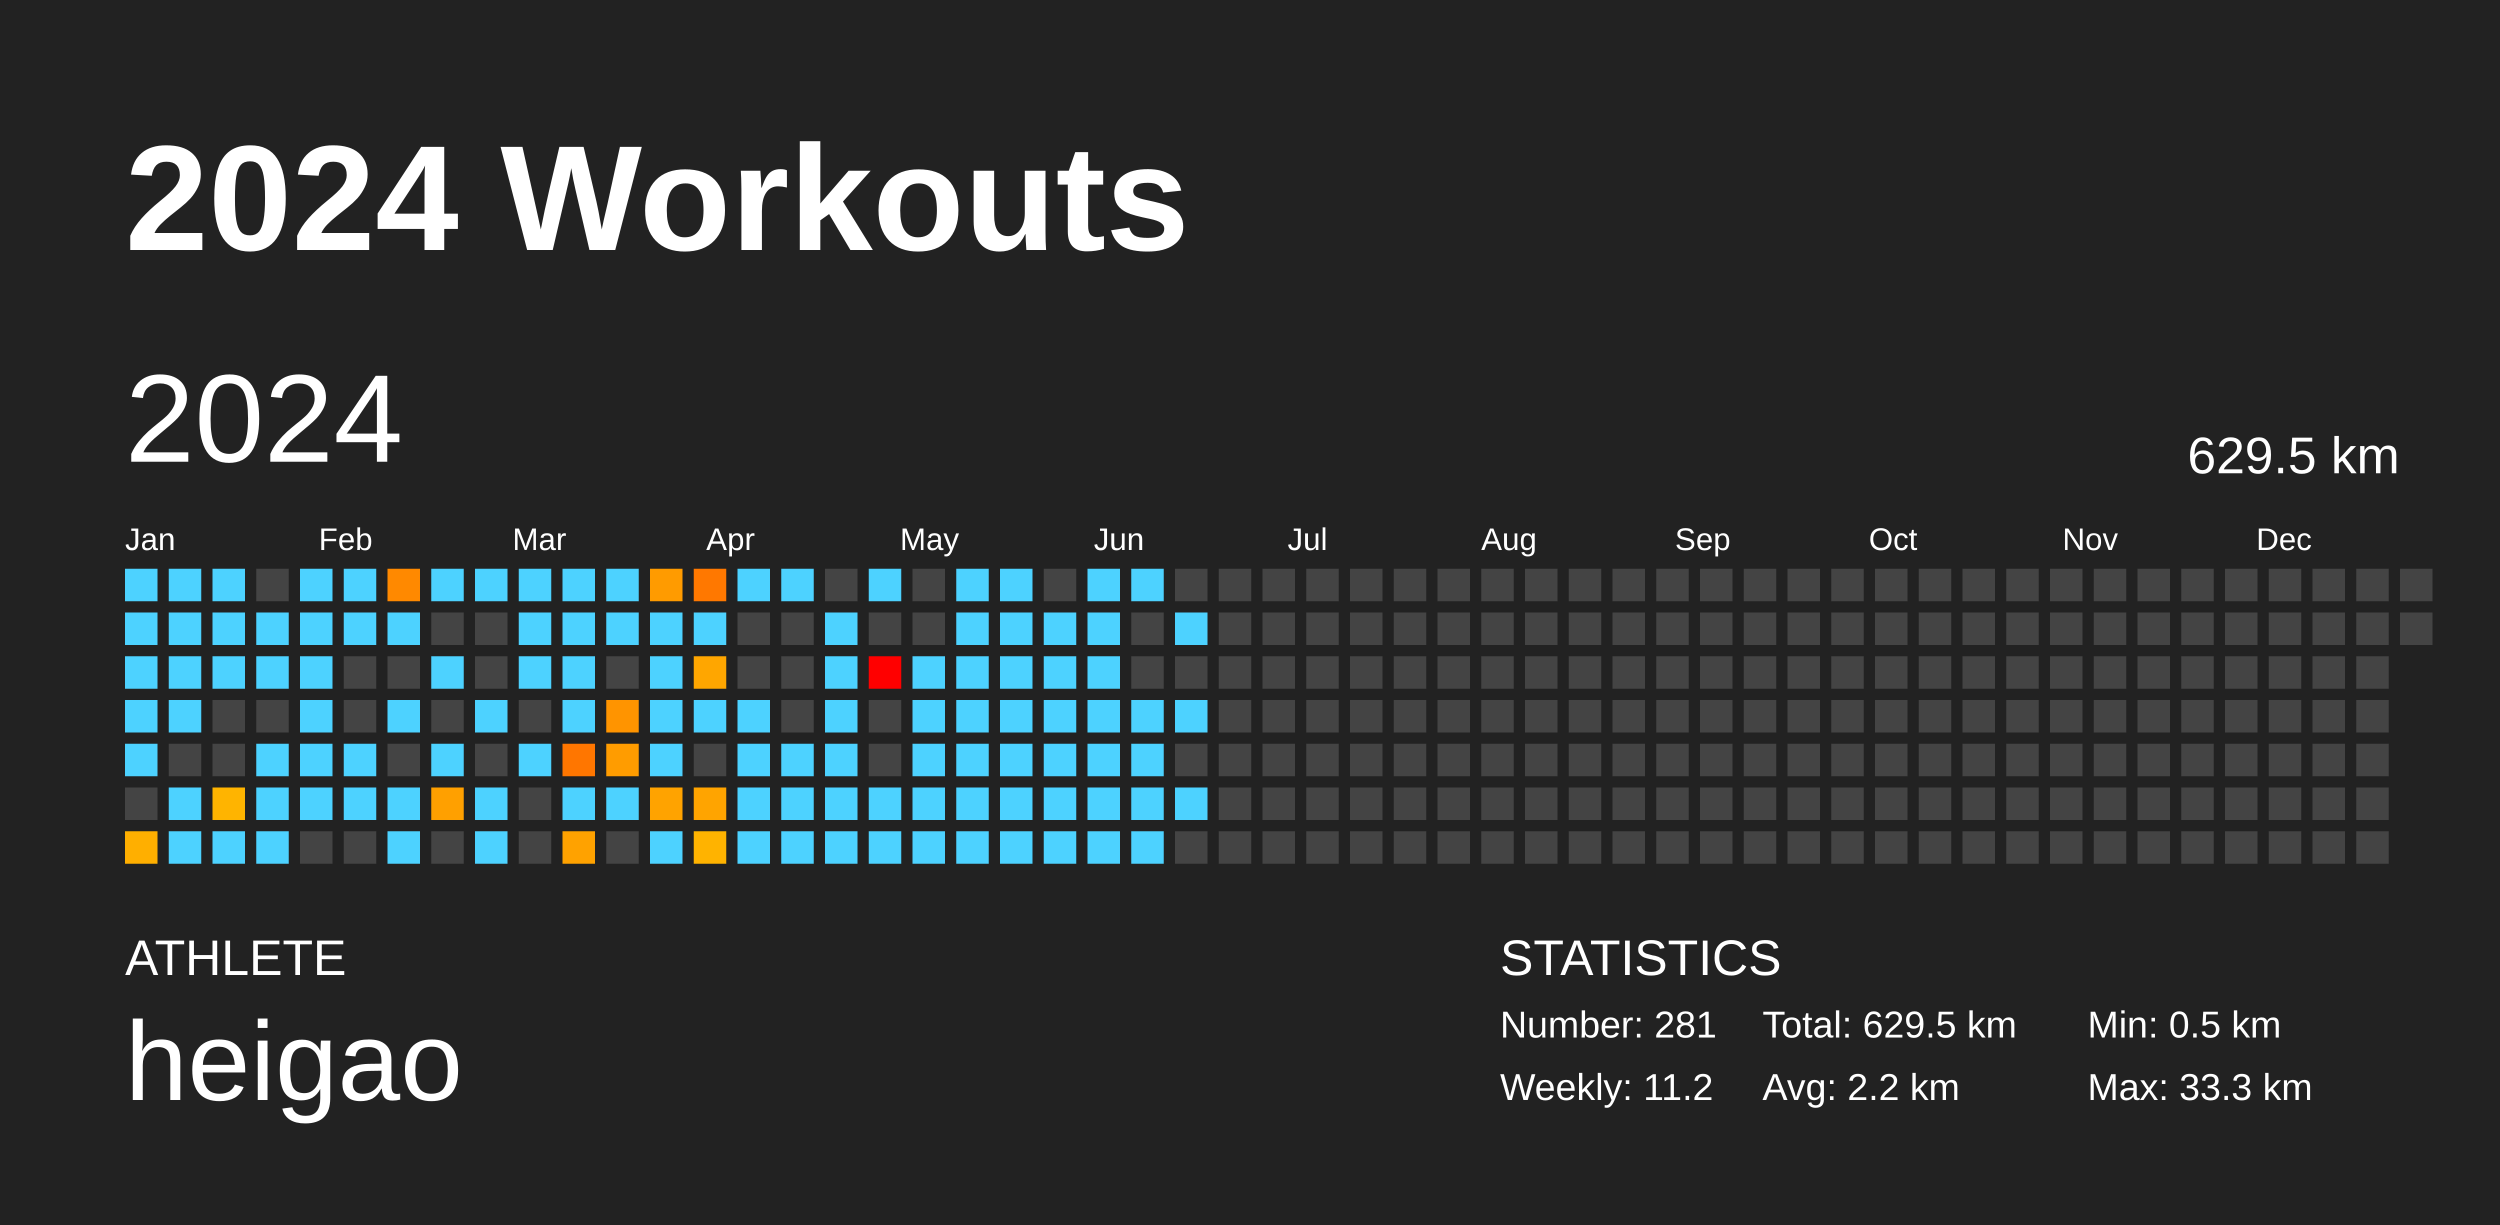
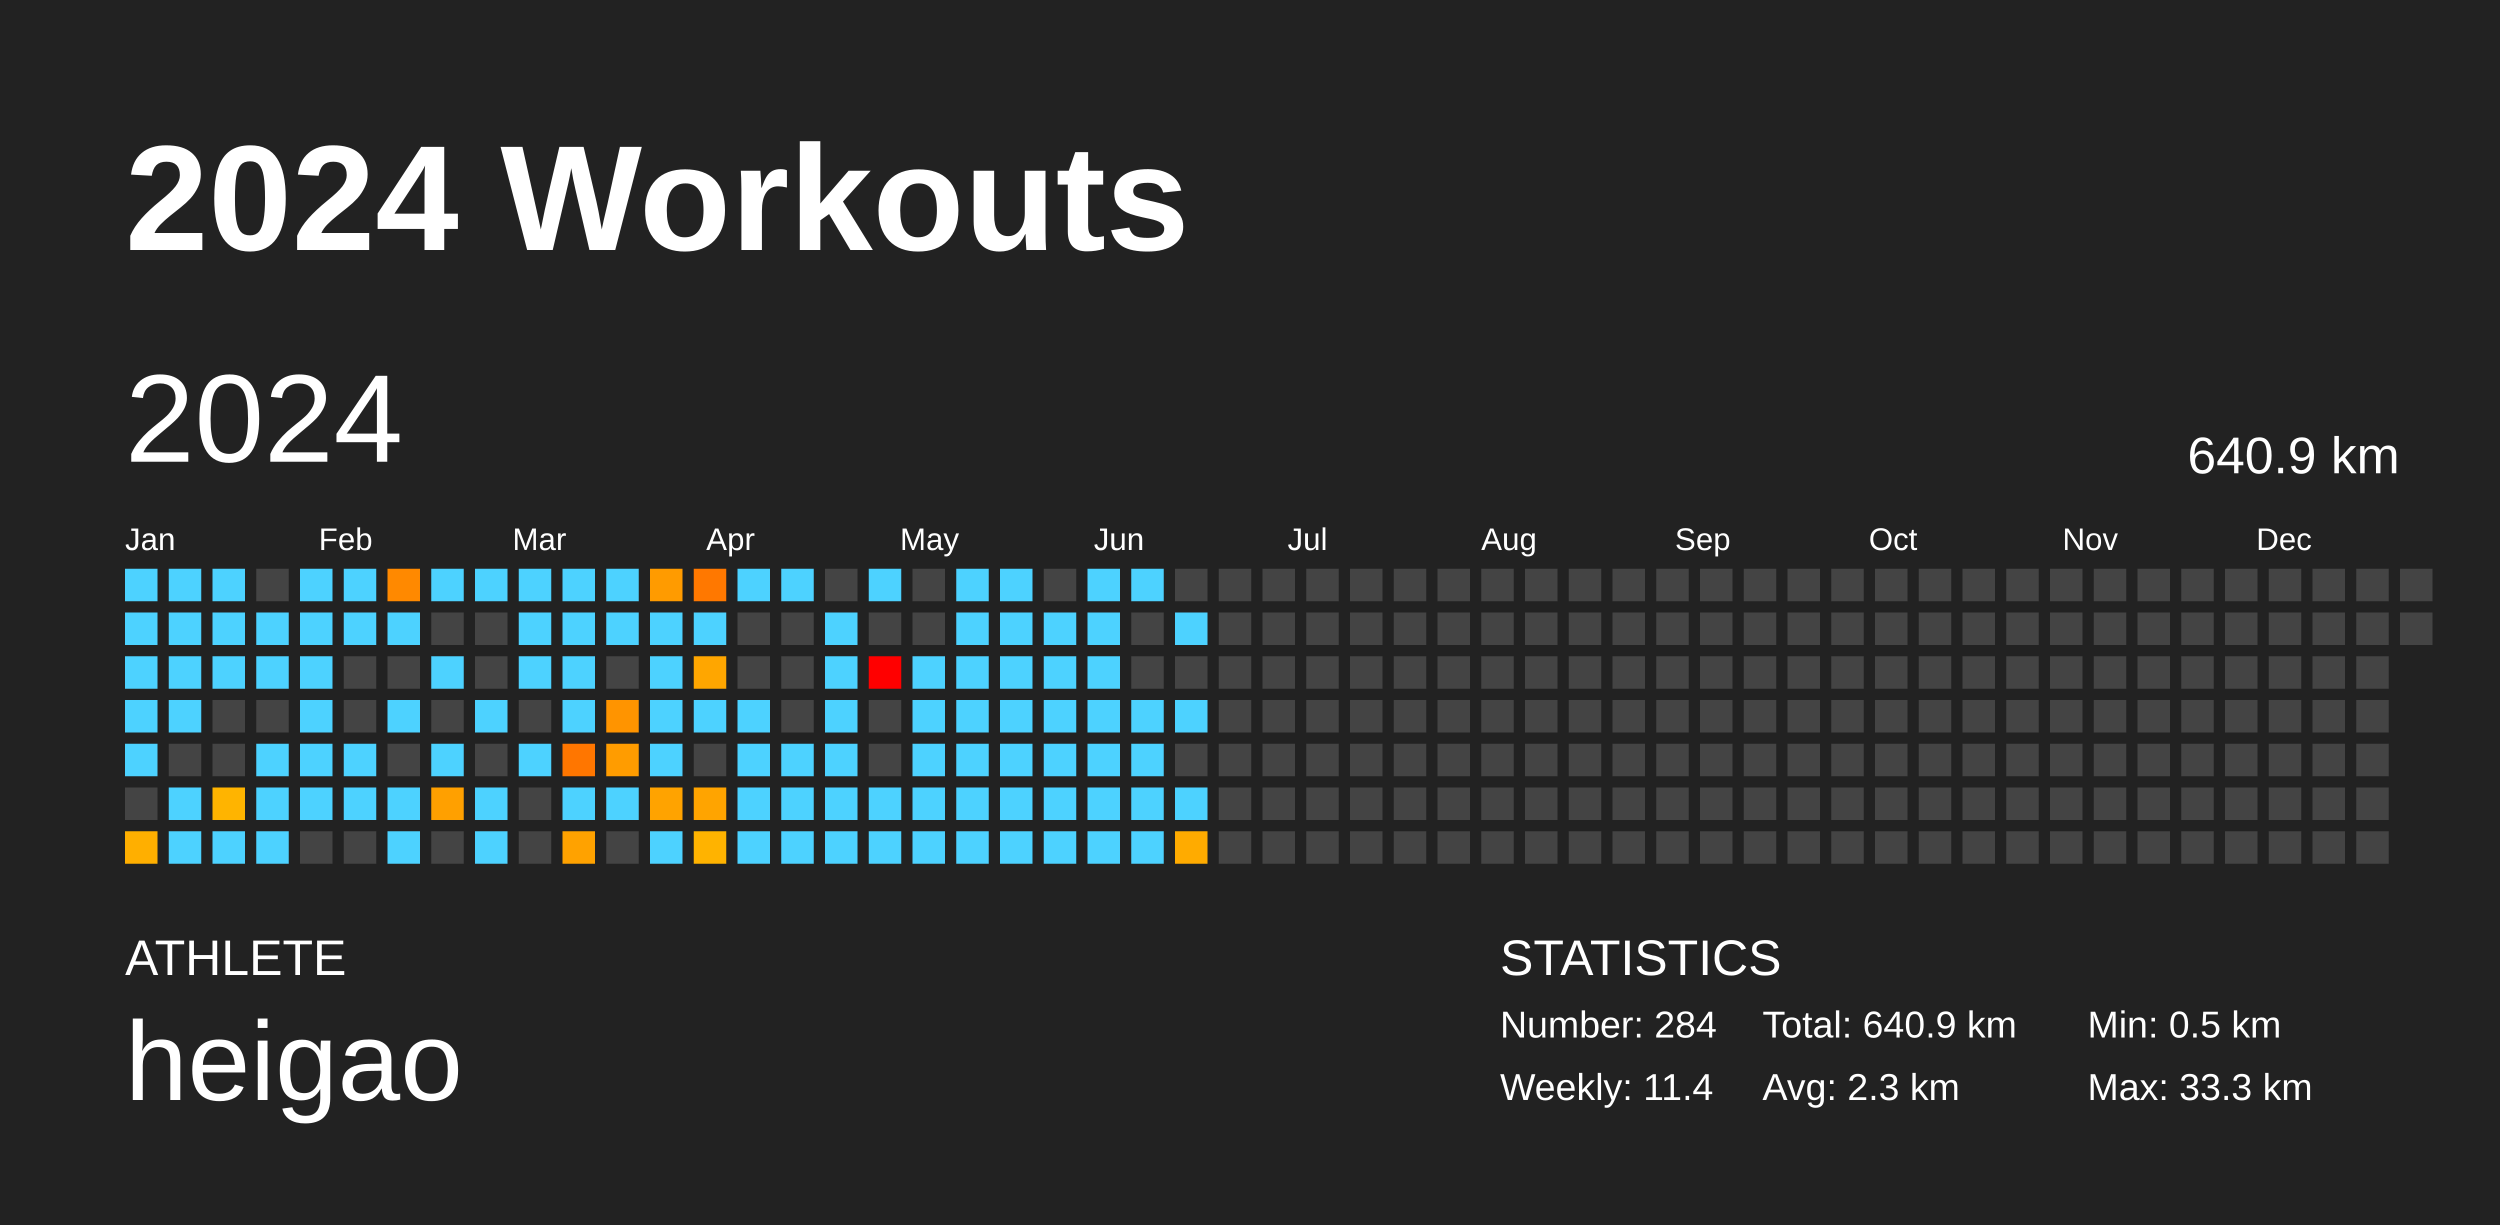
<svg xmlns="http://www.w3.org/2000/svg" baseProfile="full" height="98mm" version="1.1" viewBox="0,0,200,98" width="200mm">
  <defs />
  <rect fill="#222222" height="98" width="200" x="0" y="0" />
  <text fill="#FFFFFF" style="font-size:12px; font-family:Arial; font-weight:bold;" x="10" y="20">2024 Workouts</text>
  <text fill="#FFFFFF" style="font-size:4px; font-family:Arial" x="10" y="78">ATHLETE</text>
  <text fill="#FFFFFF" style="font-size:9px; font-family:Arial" x="10" y="88">heigao</text>
  <text fill="#FFFFFF" style="font-size:4px; font-family:Arial" x="120" y="78">STATISTICS</text>
-   <text fill="#FFFFFF" style="font-size:3px; font-family:Arial" x="120" y="83">Number: 281</text>
-   <text fill="#FFFFFF" style="font-size:3px; font-family:Arial" x="120" y="88">Weekly: 11.2</text>
-   <text fill="#FFFFFF" style="font-size:3px; font-family:Arial" x="141" y="83">Total: 629.5 km</text>
-   <text fill="#FFFFFF" style="font-size:3px; font-family:Arial" x="141" y="88">Avg: 2.2 km</text>
+   <text fill="#FFFFFF" style="font-size:3px; font-family:Arial" x="120" y="83">Number: 284</text>
+   <text fill="#FFFFFF" style="font-size:3px; font-family:Arial" x="120" y="88">Weekly: 11.4</text>
+   <text fill="#FFFFFF" style="font-size:3px; font-family:Arial" x="141" y="83">Total: 640.9 km</text>
+   <text fill="#FFFFFF" style="font-size:3px; font-family:Arial" x="141" y="88">Avg: 2.3 km</text>
  <text fill="#FFFFFF" style="font-size:3px; font-family:Arial" x="167" y="83">Min: 0.5 km</text>
  <text fill="#FFFFFF" style="font-size:3px; font-family:Arial" x="167" y="88">Max: 33.3 km</text>
  <text dominant-baseline="hanging" fill="#FFFFFF" style="font-size:10.0px; font-family:Arial;" x="10" y="30">2024</text>
-   <text dominant-baseline="hanging" fill="#FFFFFF" style="font-size:4.125px; font-family:Arial;" x="175" y="35">629.5 km</text>
+   <text dominant-baseline="hanging" fill="#FFFFFF" style="font-size:4.125px; font-family:Arial;" x="175" y="35">640.9 km</text>
  <text fill="#FFFFFF" style="font-size:2.5px; font-family:Arial" x="10.0" y="44">Jan</text>
  <text fill="#FFFFFF" style="font-size:2.5px; font-family:Arial" x="25.5" y="44">Feb</text>
  <text fill="#FFFFFF" style="font-size:2.5px; font-family:Arial" x="41.0" y="44">Mar</text>
  <text fill="#FFFFFF" style="font-size:2.5px; font-family:Arial" x="56.5" y="44">Apr</text>
  <text fill="#FFFFFF" style="font-size:2.5px; font-family:Arial" x="72.0" y="44">May</text>
  <text fill="#FFFFFF" style="font-size:2.5px; font-family:Arial" x="87.5" y="44">Jun</text>
  <text fill="#FFFFFF" style="font-size:2.5px; font-family:Arial" x="103.0" y="44">Jul</text>
  <text fill="#FFFFFF" style="font-size:2.5px; font-family:Arial" x="118.5" y="44">Aug</text>
  <text fill="#FFFFFF" style="font-size:2.5px; font-family:Arial" x="134.0" y="44">Sep</text>
  <text fill="#FFFFFF" style="font-size:2.5px; font-family:Arial" x="149.5" y="44">Oct</text>
  <text fill="#FFFFFF" style="font-size:2.5px; font-family:Arial" x="165.0" y="44">Nov</text>
  <text fill="#FFFFFF" style="font-size:2.5px; font-family:Arial" x="180.5" y="44">Dec</text>
  <rect fill="#4dd2ff" height="2.6" width="2.6" x="10.0" y="45.5" />
  <rect fill="#4dd2ff" height="2.6" width="2.6" x="10.0" y="49.0" />
  <rect fill="#4dd2ff" height="2.6" width="2.6" x="10.0" y="52.5" />
  <rect fill="#4dd2ff" height="2.6" width="2.6" x="10.0" y="56.0" />
  <rect fill="#4dd2ff" height="2.6" width="2.6" x="10.0" y="59.5" />
  <rect fill="#444444" height="2.6" width="2.6" x="10.0" y="63.0" />
  <rect fill="#ffaf00" height="2.6" width="2.6" x="10.0" y="66.5" />
  <rect fill="#4dd2ff" height="2.6" width="2.6" x="13.5" y="45.5" />
  <rect fill="#4dd2ff" height="2.6" width="2.6" x="13.5" y="49.0" />
  <rect fill="#4dd2ff" height="2.6" width="2.6" x="13.5" y="52.5" />
  <rect fill="#4dd2ff" height="2.6" width="2.6" x="13.5" y="56.0" />
  <rect fill="#444444" height="2.6" width="2.6" x="13.5" y="59.5" />
  <rect fill="#4dd2ff" height="2.6" width="2.6" x="13.5" y="63.0" />
  <rect fill="#4dd2ff" height="2.6" width="2.6" x="13.5" y="66.5" />
  <rect fill="#4dd2ff" height="2.6" width="2.6" x="17.0" y="45.5" />
  <rect fill="#4dd2ff" height="2.6" width="2.6" x="17.0" y="49.0" />
  <rect fill="#4dd2ff" height="2.6" width="2.6" x="17.0" y="52.5" />
  <rect fill="#444444" height="2.6" width="2.6" x="17.0" y="56.0" />
  <rect fill="#444444" height="2.6" width="2.6" x="17.0" y="59.5" />
  <rect fill="#ffb400" height="2.6" width="2.6" x="17.0" y="63.0" />
  <rect fill="#4dd2ff" height="2.6" width="2.6" x="17.0" y="66.5" />
  <rect fill="#444444" height="2.6" width="2.6" x="20.5" y="45.5" />
  <rect fill="#4dd2ff" height="2.6" width="2.6" x="20.5" y="49.0" />
  <rect fill="#4dd2ff" height="2.6" width="2.6" x="20.5" y="52.5" />
  <rect fill="#444444" height="2.6" width="2.6" x="20.5" y="56.0" />
  <rect fill="#4dd2ff" height="2.6" width="2.6" x="20.5" y="59.5" />
  <rect fill="#4dd2ff" height="2.6" width="2.6" x="20.5" y="63.0" />
  <rect fill="#4dd2ff" height="2.6" width="2.6" x="20.5" y="66.5" />
  <rect fill="#4dd2ff" height="2.6" width="2.6" x="24.0" y="45.5" />
  <rect fill="#4dd2ff" height="2.6" width="2.6" x="24.0" y="49.0" />
  <rect fill="#4dd2ff" height="2.6" width="2.6" x="24.0" y="52.5" />
  <rect fill="#4dd2ff" height="2.6" width="2.6" x="24.0" y="56.0" />
  <rect fill="#4dd2ff" height="2.6" width="2.6" x="24.0" y="59.5" />
  <rect fill="#4dd2ff" height="2.6" width="2.6" x="24.0" y="63.0" />
  <rect fill="#444444" height="2.6" width="2.6" x="24.0" y="66.5" />
  <rect fill="#4dd2ff" height="2.6" width="2.6" x="27.5" y="45.5" />
  <rect fill="#4dd2ff" height="2.6" width="2.6" x="27.5" y="49.0" />
  <rect fill="#444444" height="2.6" width="2.6" x="27.5" y="52.5" />
  <rect fill="#444444" height="2.6" width="2.6" x="27.5" y="56.0" />
  <rect fill="#4dd2ff" height="2.6" width="2.6" x="27.5" y="59.5" />
  <rect fill="#4dd2ff" height="2.6" width="2.6" x="27.5" y="63.0" />
  <rect fill="#444444" height="2.6" width="2.6" x="27.5" y="66.5" />
  <rect fill="#ff8900" height="2.6" width="2.6" x="31.0" y="45.5" />
  <rect fill="#4dd2ff" height="2.6" width="2.6" x="31.0" y="49.0" />
  <rect fill="#444444" height="2.6" width="2.6" x="31.0" y="52.5" />
  <rect fill="#4dd2ff" height="2.6" width="2.6" x="31.0" y="56.0" />
  <rect fill="#444444" height="2.6" width="2.6" x="31.0" y="59.5" />
  <rect fill="#4dd2ff" height="2.6" width="2.6" x="31.0" y="63.0" />
  <rect fill="#4dd2ff" height="2.6" width="2.6" x="31.0" y="66.5" />
  <rect fill="#4dd2ff" height="2.6" width="2.6" x="34.5" y="45.5" />
  <rect fill="#444444" height="2.6" width="2.6" x="34.5" y="49.0" />
  <rect fill="#4dd2ff" height="2.6" width="2.6" x="34.5" y="52.5" />
  <rect fill="#444444" height="2.6" width="2.6" x="34.5" y="56.0" />
  <rect fill="#4dd2ff" height="2.6" width="2.6" x="34.5" y="59.5" />
  <rect fill="#ffa000" height="2.6" width="2.6" x="34.5" y="63.0" />
  <rect fill="#444444" height="2.6" width="2.6" x="34.5" y="66.5" />
  <rect fill="#4dd2ff" height="2.6" width="2.6" x="38.0" y="45.5" />
  <rect fill="#444444" height="2.6" width="2.6" x="38.0" y="49.0" />
  <rect fill="#444444" height="2.6" width="2.6" x="38.0" y="52.5" />
  <rect fill="#4dd2ff" height="2.6" width="2.6" x="38.0" y="56.0" />
  <rect fill="#444444" height="2.6" width="2.6" x="38.0" y="59.5" />
  <rect fill="#4dd2ff" height="2.6" width="2.6" x="38.0" y="63.0" />
  <rect fill="#4dd2ff" height="2.6" width="2.6" x="38.0" y="66.5" />
  <rect fill="#4dd2ff" height="2.6" width="2.6" x="41.5" y="45.5" />
  <rect fill="#4dd2ff" height="2.6" width="2.6" x="41.5" y="49.0" />
  <rect fill="#4dd2ff" height="2.6" width="2.6" x="41.5" y="52.5" />
  <rect fill="#444444" height="2.6" width="2.6" x="41.5" y="56.0" />
  <rect fill="#4dd2ff" height="2.6" width="2.6" x="41.5" y="59.5" />
  <rect fill="#444444" height="2.6" width="2.6" x="41.5" y="63.0" />
  <rect fill="#444444" height="2.6" width="2.6" x="41.5" y="66.5" />
  <rect fill="#4dd2ff" height="2.6" width="2.6" x="45.0" y="45.5" />
  <rect fill="#4dd2ff" height="2.6" width="2.6" x="45.0" y="49.0" />
  <rect fill="#4dd2ff" height="2.6" width="2.6" x="45.0" y="52.5" />
  <rect fill="#4dd2ff" height="2.6" width="2.6" x="45.0" y="56.0" />
  <rect fill="#ff7600" height="2.6" width="2.6" x="45.0" y="59.5" />
  <rect fill="#4dd2ff" height="2.6" width="2.6" x="45.0" y="63.0" />
  <rect fill="#ffa200" height="2.6" width="2.6" x="45.0" y="66.5" />
  <rect fill="#4dd2ff" height="2.6" width="2.6" x="48.5" y="45.5" />
  <rect fill="#4dd2ff" height="2.6" width="2.6" x="48.5" y="49.0" />
  <rect fill="#444444" height="2.6" width="2.6" x="48.5" y="52.5" />
  <rect fill="#ff9400" height="2.6" width="2.6" x="48.5" y="56.0" />
  <rect fill="#ff9c00" height="2.6" width="2.6" x="48.5" y="59.5" />
  <rect fill="#4dd2ff" height="2.6" width="2.6" x="48.5" y="63.0" />
  <rect fill="#444444" height="2.6" width="2.6" x="48.5" y="66.5" />
  <rect fill="#ff9b00" height="2.6" width="2.6" x="52.0" y="45.5" />
  <rect fill="#4dd2ff" height="2.6" width="2.6" x="52.0" y="49.0" />
  <rect fill="#4dd2ff" height="2.6" width="2.6" x="52.0" y="52.5" />
  <rect fill="#4dd2ff" height="2.6" width="2.6" x="52.0" y="56.0" />
  <rect fill="#4dd2ff" height="2.6" width="2.6" x="52.0" y="59.5" />
  <rect fill="#ffa300" height="2.6" width="2.6" x="52.0" y="63.0" />
  <rect fill="#4dd2ff" height="2.6" width="2.6" x="52.0" y="66.5" />
  <rect fill="#ff7800" height="2.6" width="2.6" x="55.5" y="45.5" />
  <rect fill="#4dd2ff" height="2.6" width="2.6" x="55.5" y="49.0" />
  <rect fill="#ffa600" height="2.6" width="2.6" x="55.5" y="52.5" />
  <rect fill="#4dd2ff" height="2.6" width="2.6" x="55.5" y="56.0" />
  <rect fill="#444444" height="2.6" width="2.6" x="55.5" y="59.5" />
  <rect fill="#ffa400" height="2.6" width="2.6" x="55.5" y="63.0" />
  <rect fill="#ffb300" height="2.6" width="2.6" x="55.5" y="66.5" />
  <rect fill="#4dd2ff" height="2.6" width="2.6" x="59.0" y="45.5" />
  <rect fill="#444444" height="2.6" width="2.6" x="59.0" y="49.0" />
  <rect fill="#444444" height="2.6" width="2.6" x="59.0" y="52.5" />
  <rect fill="#4dd2ff" height="2.6" width="2.6" x="59.0" y="56.0" />
  <rect fill="#4dd2ff" height="2.6" width="2.6" x="59.0" y="59.5" />
  <rect fill="#4dd2ff" height="2.6" width="2.6" x="59.0" y="63.0" />
  <rect fill="#4dd2ff" height="2.6" width="2.6" x="59.0" y="66.5" />
  <rect fill="#4dd2ff" height="2.6" width="2.6" x="62.5" y="45.5" />
  <rect fill="#444444" height="2.6" width="2.6" x="62.5" y="49.0" />
  <rect fill="#444444" height="2.6" width="2.6" x="62.5" y="52.5" />
  <rect fill="#444444" height="2.6" width="2.6" x="62.5" y="56.0" />
  <rect fill="#4dd2ff" height="2.6" width="2.6" x="62.5" y="59.5" />
  <rect fill="#4dd2ff" height="2.6" width="2.6" x="62.5" y="63.0" />
  <rect fill="#4dd2ff" height="2.6" width="2.6" x="62.5" y="66.5" />
  <rect fill="#444444" height="2.6" width="2.6" x="66.0" y="45.5" />
  <rect fill="#4dd2ff" height="2.6" width="2.6" x="66.0" y="49.0" />
  <rect fill="#4dd2ff" height="2.6" width="2.6" x="66.0" y="52.5" />
  <rect fill="#4dd2ff" height="2.6" width="2.6" x="66.0" y="56.0" />
  <rect fill="#4dd2ff" height="2.6" width="2.6" x="66.0" y="59.5" />
  <rect fill="#4dd2ff" height="2.6" width="2.6" x="66.0" y="63.0" />
  <rect fill="#4dd2ff" height="2.6" width="2.6" x="66.0" y="66.5" />
  <rect fill="#4dd2ff" height="2.6" width="2.6" x="69.5" y="45.5" />
  <rect fill="#444444" height="2.6" width="2.6" x="69.5" y="49.0" />
  <rect fill="red" height="2.6" width="2.6" x="69.5" y="52.5" />
  <rect fill="#444444" height="2.6" width="2.6" x="69.5" y="56.0" />
  <rect fill="#444444" height="2.6" width="2.6" x="69.5" y="59.5" />
  <rect fill="#4dd2ff" height="2.6" width="2.6" x="69.5" y="63.0" />
  <rect fill="#4dd2ff" height="2.6" width="2.6" x="69.5" y="66.5" />
  <rect fill="#444444" height="2.6" width="2.6" x="73.0" y="45.5" />
  <rect fill="#444444" height="2.6" width="2.6" x="73.0" y="49.0" />
  <rect fill="#4dd2ff" height="2.6" width="2.6" x="73.0" y="52.5" />
  <rect fill="#4dd2ff" height="2.6" width="2.6" x="73.0" y="56.0" />
  <rect fill="#4dd2ff" height="2.6" width="2.6" x="73.0" y="59.5" />
  <rect fill="#4dd2ff" height="2.6" width="2.6" x="73.0" y="63.0" />
  <rect fill="#4dd2ff" height="2.6" width="2.6" x="73.0" y="66.5" />
  <rect fill="#4dd2ff" height="2.6" width="2.6" x="76.5" y="45.5" />
  <rect fill="#4dd2ff" height="2.6" width="2.6" x="76.5" y="49.0" />
  <rect fill="#4dd2ff" height="2.6" width="2.6" x="76.5" y="52.5" />
  <rect fill="#4dd2ff" height="2.6" width="2.6" x="76.5" y="56.0" />
  <rect fill="#4dd2ff" height="2.6" width="2.6" x="76.5" y="59.5" />
  <rect fill="#4dd2ff" height="2.6" width="2.6" x="76.5" y="63.0" />
  <rect fill="#4dd2ff" height="2.6" width="2.6" x="76.5" y="66.5" />
  <rect fill="#4dd2ff" height="2.6" width="2.6" x="80.0" y="45.5" />
  <rect fill="#4dd2ff" height="2.6" width="2.6" x="80.0" y="49.0" />
  <rect fill="#4dd2ff" height="2.6" width="2.6" x="80.0" y="52.5" />
  <rect fill="#4dd2ff" height="2.6" width="2.6" x="80.0" y="56.0" />
  <rect fill="#4dd2ff" height="2.6" width="2.6" x="80.0" y="59.5" />
  <rect fill="#4dd2ff" height="2.6" width="2.6" x="80.0" y="63.0" />
  <rect fill="#4dd2ff" height="2.6" width="2.6" x="80.0" y="66.5" />
  <rect fill="#444444" height="2.6" width="2.6" x="83.5" y="45.5" />
  <rect fill="#4dd2ff" height="2.6" width="2.6" x="83.5" y="49.0" />
  <rect fill="#4dd2ff" height="2.6" width="2.6" x="83.5" y="52.5" />
  <rect fill="#4dd2ff" height="2.6" width="2.6" x="83.5" y="56.0" />
  <rect fill="#4dd2ff" height="2.6" width="2.6" x="83.5" y="59.5" />
  <rect fill="#4dd2ff" height="2.6" width="2.6" x="83.5" y="63.0" />
  <rect fill="#4dd2ff" height="2.6" width="2.6" x="83.5" y="66.5" />
  <rect fill="#4dd2ff" height="2.6" width="2.6" x="87.0" y="45.5" />
  <rect fill="#4dd2ff" height="2.6" width="2.6" x="87.0" y="49.0" />
  <rect fill="#4dd2ff" height="2.6" width="2.6" x="87.0" y="52.5" />
  <rect fill="#4dd2ff" height="2.6" width="2.6" x="87.0" y="56.0" />
  <rect fill="#4dd2ff" height="2.6" width="2.6" x="87.0" y="59.5" />
  <rect fill="#4dd2ff" height="2.6" width="2.6" x="87.0" y="63.0" />
  <rect fill="#4dd2ff" height="2.6" width="2.6" x="87.0" y="66.5" />
  <rect fill="#4dd2ff" height="2.6" width="2.6" x="90.5" y="45.5" />
  <rect fill="#444444" height="2.6" width="2.6" x="90.5" y="49.0" />
  <rect fill="#444444" height="2.6" width="2.6" x="90.5" y="52.5" />
  <rect fill="#4dd2ff" height="2.6" width="2.6" x="90.5" y="56.0" />
  <rect fill="#4dd2ff" height="2.6" width="2.6" x="90.5" y="59.5" />
  <rect fill="#4dd2ff" height="2.6" width="2.6" x="90.5" y="63.0" />
  <rect fill="#4dd2ff" height="2.6" width="2.6" x="90.5" y="66.5" />
  <rect fill="#444444" height="2.6" width="2.6" x="94.0" y="45.5" />
  <rect fill="#4dd2ff" height="2.6" width="2.6" x="94.0" y="49.0" />
  <rect fill="#444444" height="2.6" width="2.6" x="94.0" y="52.5" />
  <rect fill="#4dd2ff" height="2.6" width="2.6" x="94.0" y="56.0" />
  <rect fill="#444444" height="2.6" width="2.6" x="94.0" y="59.5" />
  <rect fill="#4dd2ff" height="2.6" width="2.6" x="94.0" y="63.0" />
-   <rect fill="#444444" height="2.6" width="2.6" x="94.0" y="66.5" />
+   <rect fill="#ffab00" height="2.6" width="2.6" x="94.0" y="66.5" />
  <rect fill="#444444" height="2.6" width="2.6" x="97.5" y="45.5" />
  <rect fill="#444444" height="2.6" width="2.6" x="97.5" y="49.0" />
  <rect fill="#444444" height="2.6" width="2.6" x="97.5" y="52.5" />
  <rect fill="#444444" height="2.6" width="2.6" x="97.5" y="56.0" />
  <rect fill="#444444" height="2.6" width="2.6" x="97.5" y="59.5" />
  <rect fill="#444444" height="2.6" width="2.6" x="97.5" y="63.0" />
  <rect fill="#444444" height="2.6" width="2.6" x="97.5" y="66.5" />
  <rect fill="#444444" height="2.6" width="2.6" x="101.0" y="45.5" />
  <rect fill="#444444" height="2.6" width="2.6" x="101.0" y="49.0" />
  <rect fill="#444444" height="2.6" width="2.6" x="101.0" y="52.5" />
  <rect fill="#444444" height="2.6" width="2.6" x="101.0" y="56.0" />
  <rect fill="#444444" height="2.6" width="2.6" x="101.0" y="59.5" />
  <rect fill="#444444" height="2.6" width="2.6" x="101.0" y="63.0" />
  <rect fill="#444444" height="2.6" width="2.6" x="101.0" y="66.5" />
  <rect fill="#444444" height="2.6" width="2.6" x="104.5" y="45.5" />
  <rect fill="#444444" height="2.6" width="2.6" x="104.5" y="49.0" />
  <rect fill="#444444" height="2.6" width="2.6" x="104.5" y="52.5" />
  <rect fill="#444444" height="2.6" width="2.6" x="104.5" y="56.0" />
  <rect fill="#444444" height="2.6" width="2.6" x="104.5" y="59.5" />
  <rect fill="#444444" height="2.6" width="2.6" x="104.5" y="63.0" />
  <rect fill="#444444" height="2.6" width="2.6" x="104.5" y="66.5" />
  <rect fill="#444444" height="2.6" width="2.6" x="108.0" y="45.5" />
  <rect fill="#444444" height="2.6" width="2.6" x="108.0" y="49.0" />
  <rect fill="#444444" height="2.6" width="2.6" x="108.0" y="52.5" />
  <rect fill="#444444" height="2.6" width="2.6" x="108.0" y="56.0" />
  <rect fill="#444444" height="2.6" width="2.6" x="108.0" y="59.5" />
  <rect fill="#444444" height="2.6" width="2.6" x="108.0" y="63.0" />
  <rect fill="#444444" height="2.6" width="2.6" x="108.0" y="66.5" />
  <rect fill="#444444" height="2.6" width="2.6" x="111.5" y="45.5" />
  <rect fill="#444444" height="2.6" width="2.6" x="111.5" y="49.0" />
  <rect fill="#444444" height="2.6" width="2.6" x="111.5" y="52.5" />
  <rect fill="#444444" height="2.6" width="2.6" x="111.5" y="56.0" />
  <rect fill="#444444" height="2.6" width="2.6" x="111.5" y="59.5" />
  <rect fill="#444444" height="2.6" width="2.6" x="111.5" y="63.0" />
  <rect fill="#444444" height="2.6" width="2.6" x="111.5" y="66.5" />
  <rect fill="#444444" height="2.6" width="2.6" x="115.0" y="45.5" />
  <rect fill="#444444" height="2.6" width="2.6" x="115.0" y="49.0" />
  <rect fill="#444444" height="2.6" width="2.6" x="115.0" y="52.5" />
  <rect fill="#444444" height="2.6" width="2.6" x="115.0" y="56.0" />
  <rect fill="#444444" height="2.6" width="2.6" x="115.0" y="59.5" />
  <rect fill="#444444" height="2.6" width="2.6" x="115.0" y="63.0" />
  <rect fill="#444444" height="2.6" width="2.6" x="115.0" y="66.5" />
  <rect fill="#444444" height="2.6" width="2.6" x="118.5" y="45.5" />
  <rect fill="#444444" height="2.6" width="2.6" x="118.5" y="49.0" />
  <rect fill="#444444" height="2.6" width="2.6" x="118.5" y="52.5" />
  <rect fill="#444444" height="2.6" width="2.6" x="118.5" y="56.0" />
  <rect fill="#444444" height="2.6" width="2.6" x="118.5" y="59.5" />
  <rect fill="#444444" height="2.6" width="2.6" x="118.5" y="63.0" />
  <rect fill="#444444" height="2.6" width="2.6" x="118.5" y="66.5" />
  <rect fill="#444444" height="2.6" width="2.6" x="122.0" y="45.5" />
  <rect fill="#444444" height="2.6" width="2.6" x="122.0" y="49.0" />
  <rect fill="#444444" height="2.6" width="2.6" x="122.0" y="52.5" />
  <rect fill="#444444" height="2.6" width="2.6" x="122.0" y="56.0" />
  <rect fill="#444444" height="2.6" width="2.6" x="122.0" y="59.5" />
  <rect fill="#444444" height="2.6" width="2.6" x="122.0" y="63.0" />
  <rect fill="#444444" height="2.6" width="2.6" x="122.0" y="66.5" />
  <rect fill="#444444" height="2.6" width="2.6" x="125.5" y="45.5" />
  <rect fill="#444444" height="2.6" width="2.6" x="125.5" y="49.0" />
  <rect fill="#444444" height="2.6" width="2.6" x="125.5" y="52.5" />
  <rect fill="#444444" height="2.6" width="2.6" x="125.5" y="56.0" />
  <rect fill="#444444" height="2.6" width="2.6" x="125.5" y="59.5" />
  <rect fill="#444444" height="2.6" width="2.6" x="125.5" y="63.0" />
  <rect fill="#444444" height="2.6" width="2.6" x="125.5" y="66.5" />
  <rect fill="#444444" height="2.6" width="2.6" x="129.0" y="45.5" />
  <rect fill="#444444" height="2.6" width="2.6" x="129.0" y="49.0" />
  <rect fill="#444444" height="2.6" width="2.6" x="129.0" y="52.5" />
  <rect fill="#444444" height="2.6" width="2.6" x="129.0" y="56.0" />
  <rect fill="#444444" height="2.6" width="2.6" x="129.0" y="59.5" />
  <rect fill="#444444" height="2.6" width="2.6" x="129.0" y="63.0" />
  <rect fill="#444444" height="2.6" width="2.6" x="129.0" y="66.5" />
  <rect fill="#444444" height="2.6" width="2.6" x="132.5" y="45.5" />
  <rect fill="#444444" height="2.6" width="2.6" x="132.5" y="49.0" />
  <rect fill="#444444" height="2.6" width="2.6" x="132.5" y="52.5" />
  <rect fill="#444444" height="2.6" width="2.6" x="132.5" y="56.0" />
  <rect fill="#444444" height="2.6" width="2.6" x="132.5" y="59.5" />
  <rect fill="#444444" height="2.6" width="2.6" x="132.5" y="63.0" />
  <rect fill="#444444" height="2.6" width="2.6" x="132.5" y="66.5" />
  <rect fill="#444444" height="2.6" width="2.6" x="136.0" y="45.5" />
  <rect fill="#444444" height="2.6" width="2.6" x="136.0" y="49.0" />
  <rect fill="#444444" height="2.6" width="2.6" x="136.0" y="52.5" />
  <rect fill="#444444" height="2.6" width="2.6" x="136.0" y="56.0" />
  <rect fill="#444444" height="2.6" width="2.6" x="136.0" y="59.5" />
  <rect fill="#444444" height="2.6" width="2.6" x="136.0" y="63.0" />
  <rect fill="#444444" height="2.6" width="2.6" x="136.0" y="66.5" />
  <rect fill="#444444" height="2.6" width="2.6" x="139.5" y="45.5" />
  <rect fill="#444444" height="2.6" width="2.6" x="139.5" y="49.0" />
  <rect fill="#444444" height="2.6" width="2.6" x="139.5" y="52.5" />
  <rect fill="#444444" height="2.6" width="2.6" x="139.5" y="56.0" />
  <rect fill="#444444" height="2.6" width="2.6" x="139.5" y="59.5" />
  <rect fill="#444444" height="2.6" width="2.6" x="139.5" y="63.0" />
  <rect fill="#444444" height="2.6" width="2.6" x="139.5" y="66.5" />
  <rect fill="#444444" height="2.6" width="2.6" x="143.0" y="45.5" />
  <rect fill="#444444" height="2.6" width="2.6" x="143.0" y="49.0" />
  <rect fill="#444444" height="2.6" width="2.6" x="143.0" y="52.5" />
  <rect fill="#444444" height="2.6" width="2.6" x="143.0" y="56.0" />
  <rect fill="#444444" height="2.6" width="2.6" x="143.0" y="59.5" />
  <rect fill="#444444" height="2.6" width="2.6" x="143.0" y="63.0" />
  <rect fill="#444444" height="2.6" width="2.6" x="143.0" y="66.5" />
  <rect fill="#444444" height="2.6" width="2.6" x="146.5" y="45.5" />
  <rect fill="#444444" height="2.6" width="2.6" x="146.5" y="49.0" />
  <rect fill="#444444" height="2.6" width="2.6" x="146.5" y="52.5" />
  <rect fill="#444444" height="2.6" width="2.6" x="146.5" y="56.0" />
  <rect fill="#444444" height="2.6" width="2.6" x="146.5" y="59.5" />
  <rect fill="#444444" height="2.6" width="2.6" x="146.5" y="63.0" />
  <rect fill="#444444" height="2.6" width="2.6" x="146.5" y="66.5" />
  <rect fill="#444444" height="2.6" width="2.6" x="150.0" y="45.5" />
  <rect fill="#444444" height="2.6" width="2.6" x="150.0" y="49.0" />
  <rect fill="#444444" height="2.6" width="2.6" x="150.0" y="52.5" />
  <rect fill="#444444" height="2.6" width="2.6" x="150.0" y="56.0" />
  <rect fill="#444444" height="2.6" width="2.6" x="150.0" y="59.5" />
  <rect fill="#444444" height="2.6" width="2.6" x="150.0" y="63.0" />
  <rect fill="#444444" height="2.6" width="2.6" x="150.0" y="66.5" />
  <rect fill="#444444" height="2.6" width="2.6" x="153.5" y="45.5" />
  <rect fill="#444444" height="2.6" width="2.6" x="153.5" y="49.0" />
  <rect fill="#444444" height="2.6" width="2.6" x="153.5" y="52.5" />
  <rect fill="#444444" height="2.6" width="2.6" x="153.5" y="56.0" />
  <rect fill="#444444" height="2.6" width="2.6" x="153.5" y="59.5" />
  <rect fill="#444444" height="2.6" width="2.6" x="153.5" y="63.0" />
  <rect fill="#444444" height="2.6" width="2.6" x="153.5" y="66.5" />
  <rect fill="#444444" height="2.6" width="2.6" x="157.0" y="45.5" />
  <rect fill="#444444" height="2.6" width="2.6" x="157.0" y="49.0" />
  <rect fill="#444444" height="2.6" width="2.6" x="157.0" y="52.5" />
  <rect fill="#444444" height="2.6" width="2.6" x="157.0" y="56.0" />
  <rect fill="#444444" height="2.6" width="2.6" x="157.0" y="59.5" />
  <rect fill="#444444" height="2.6" width="2.6" x="157.0" y="63.0" />
  <rect fill="#444444" height="2.6" width="2.6" x="157.0" y="66.5" />
  <rect fill="#444444" height="2.6" width="2.6" x="160.5" y="45.5" />
  <rect fill="#444444" height="2.6" width="2.6" x="160.5" y="49.0" />
  <rect fill="#444444" height="2.6" width="2.6" x="160.5" y="52.5" />
  <rect fill="#444444" height="2.6" width="2.6" x="160.5" y="56.0" />
  <rect fill="#444444" height="2.6" width="2.6" x="160.5" y="59.5" />
  <rect fill="#444444" height="2.6" width="2.6" x="160.5" y="63.0" />
  <rect fill="#444444" height="2.6" width="2.6" x="160.5" y="66.5" />
  <rect fill="#444444" height="2.6" width="2.6" x="164.0" y="45.5" />
  <rect fill="#444444" height="2.6" width="2.6" x="164.0" y="49.0" />
  <rect fill="#444444" height="2.6" width="2.6" x="164.0" y="52.5" />
  <rect fill="#444444" height="2.6" width="2.6" x="164.0" y="56.0" />
  <rect fill="#444444" height="2.6" width="2.6" x="164.0" y="59.5" />
  <rect fill="#444444" height="2.6" width="2.6" x="164.0" y="63.0" />
  <rect fill="#444444" height="2.6" width="2.6" x="164.0" y="66.5" />
  <rect fill="#444444" height="2.6" width="2.6" x="167.5" y="45.5" />
  <rect fill="#444444" height="2.6" width="2.6" x="167.5" y="49.0" />
  <rect fill="#444444" height="2.6" width="2.6" x="167.5" y="52.5" />
  <rect fill="#444444" height="2.6" width="2.6" x="167.5" y="56.0" />
  <rect fill="#444444" height="2.6" width="2.6" x="167.5" y="59.5" />
  <rect fill="#444444" height="2.6" width="2.6" x="167.5" y="63.0" />
  <rect fill="#444444" height="2.6" width="2.6" x="167.5" y="66.5" />
  <rect fill="#444444" height="2.6" width="2.6" x="171.0" y="45.5" />
  <rect fill="#444444" height="2.6" width="2.6" x="171.0" y="49.0" />
  <rect fill="#444444" height="2.6" width="2.6" x="171.0" y="52.5" />
  <rect fill="#444444" height="2.6" width="2.6" x="171.0" y="56.0" />
  <rect fill="#444444" height="2.6" width="2.6" x="171.0" y="59.5" />
  <rect fill="#444444" height="2.6" width="2.6" x="171.0" y="63.0" />
  <rect fill="#444444" height="2.6" width="2.6" x="171.0" y="66.5" />
  <rect fill="#444444" height="2.6" width="2.6" x="174.5" y="45.5" />
  <rect fill="#444444" height="2.6" width="2.6" x="174.5" y="49.0" />
  <rect fill="#444444" height="2.6" width="2.6" x="174.5" y="52.5" />
  <rect fill="#444444" height="2.6" width="2.6" x="174.5" y="56.0" />
  <rect fill="#444444" height="2.6" width="2.6" x="174.5" y="59.5" />
  <rect fill="#444444" height="2.6" width="2.6" x="174.5" y="63.0" />
  <rect fill="#444444" height="2.6" width="2.6" x="174.5" y="66.5" />
  <rect fill="#444444" height="2.6" width="2.6" x="178.0" y="45.5" />
  <rect fill="#444444" height="2.6" width="2.6" x="178.0" y="49.0" />
  <rect fill="#444444" height="2.6" width="2.6" x="178.0" y="52.5" />
  <rect fill="#444444" height="2.6" width="2.6" x="178.0" y="56.0" />
  <rect fill="#444444" height="2.6" width="2.6" x="178.0" y="59.5" />
  <rect fill="#444444" height="2.6" width="2.6" x="178.0" y="63.0" />
  <rect fill="#444444" height="2.6" width="2.6" x="178.0" y="66.5" />
  <rect fill="#444444" height="2.6" width="2.6" x="181.5" y="45.5" />
  <rect fill="#444444" height="2.6" width="2.6" x="181.5" y="49.0" />
  <rect fill="#444444" height="2.6" width="2.6" x="181.5" y="52.5" />
  <rect fill="#444444" height="2.6" width="2.6" x="181.5" y="56.0" />
  <rect fill="#444444" height="2.6" width="2.6" x="181.5" y="59.5" />
  <rect fill="#444444" height="2.6" width="2.6" x="181.5" y="63.0" />
  <rect fill="#444444" height="2.6" width="2.6" x="181.5" y="66.5" />
  <rect fill="#444444" height="2.6" width="2.6" x="185.0" y="45.5" />
  <rect fill="#444444" height="2.6" width="2.6" x="185.0" y="49.0" />
  <rect fill="#444444" height="2.6" width="2.6" x="185.0" y="52.5" />
  <rect fill="#444444" height="2.6" width="2.6" x="185.0" y="56.0" />
  <rect fill="#444444" height="2.6" width="2.6" x="185.0" y="59.5" />
  <rect fill="#444444" height="2.6" width="2.6" x="185.0" y="63.0" />
  <rect fill="#444444" height="2.6" width="2.6" x="185.0" y="66.5" />
  <rect fill="#444444" height="2.6" width="2.6" x="188.5" y="45.5" />
  <rect fill="#444444" height="2.6" width="2.6" x="188.5" y="49.0" />
  <rect fill="#444444" height="2.6" width="2.6" x="188.5" y="52.5" />
  <rect fill="#444444" height="2.6" width="2.6" x="188.5" y="56.0" />
  <rect fill="#444444" height="2.6" width="2.6" x="188.5" y="59.5" />
  <rect fill="#444444" height="2.6" width="2.6" x="188.5" y="63.0" />
  <rect fill="#444444" height="2.6" width="2.6" x="188.5" y="66.5" />
  <rect fill="#444444" height="2.6" width="2.6" x="192.0" y="45.5" />
  <rect fill="#444444" height="2.6" width="2.6" x="192.0" y="49.0" />
</svg>
